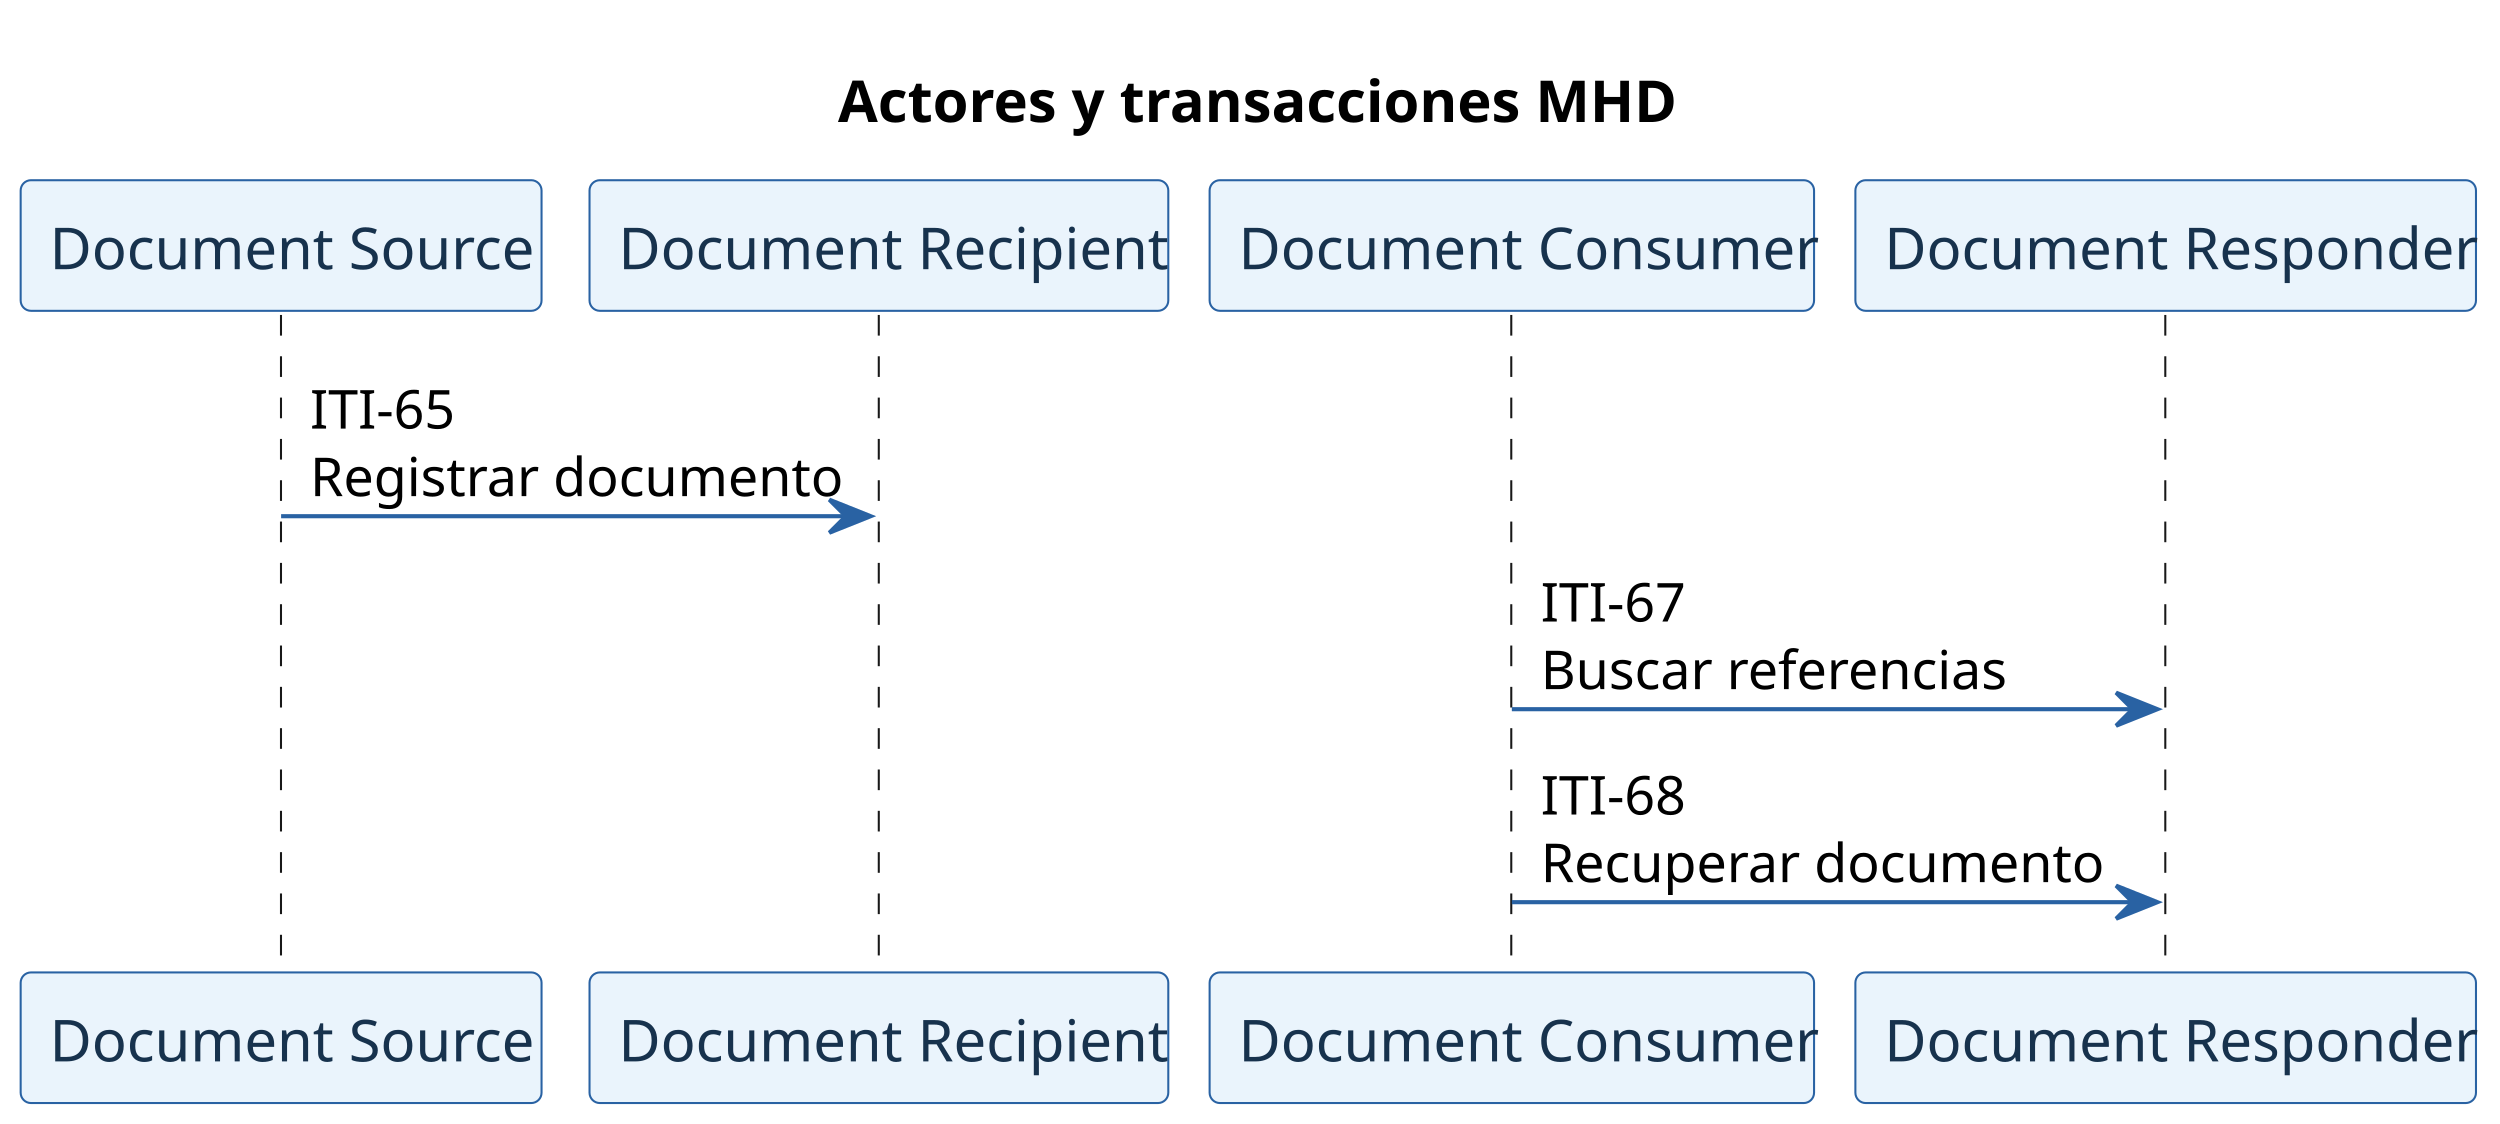
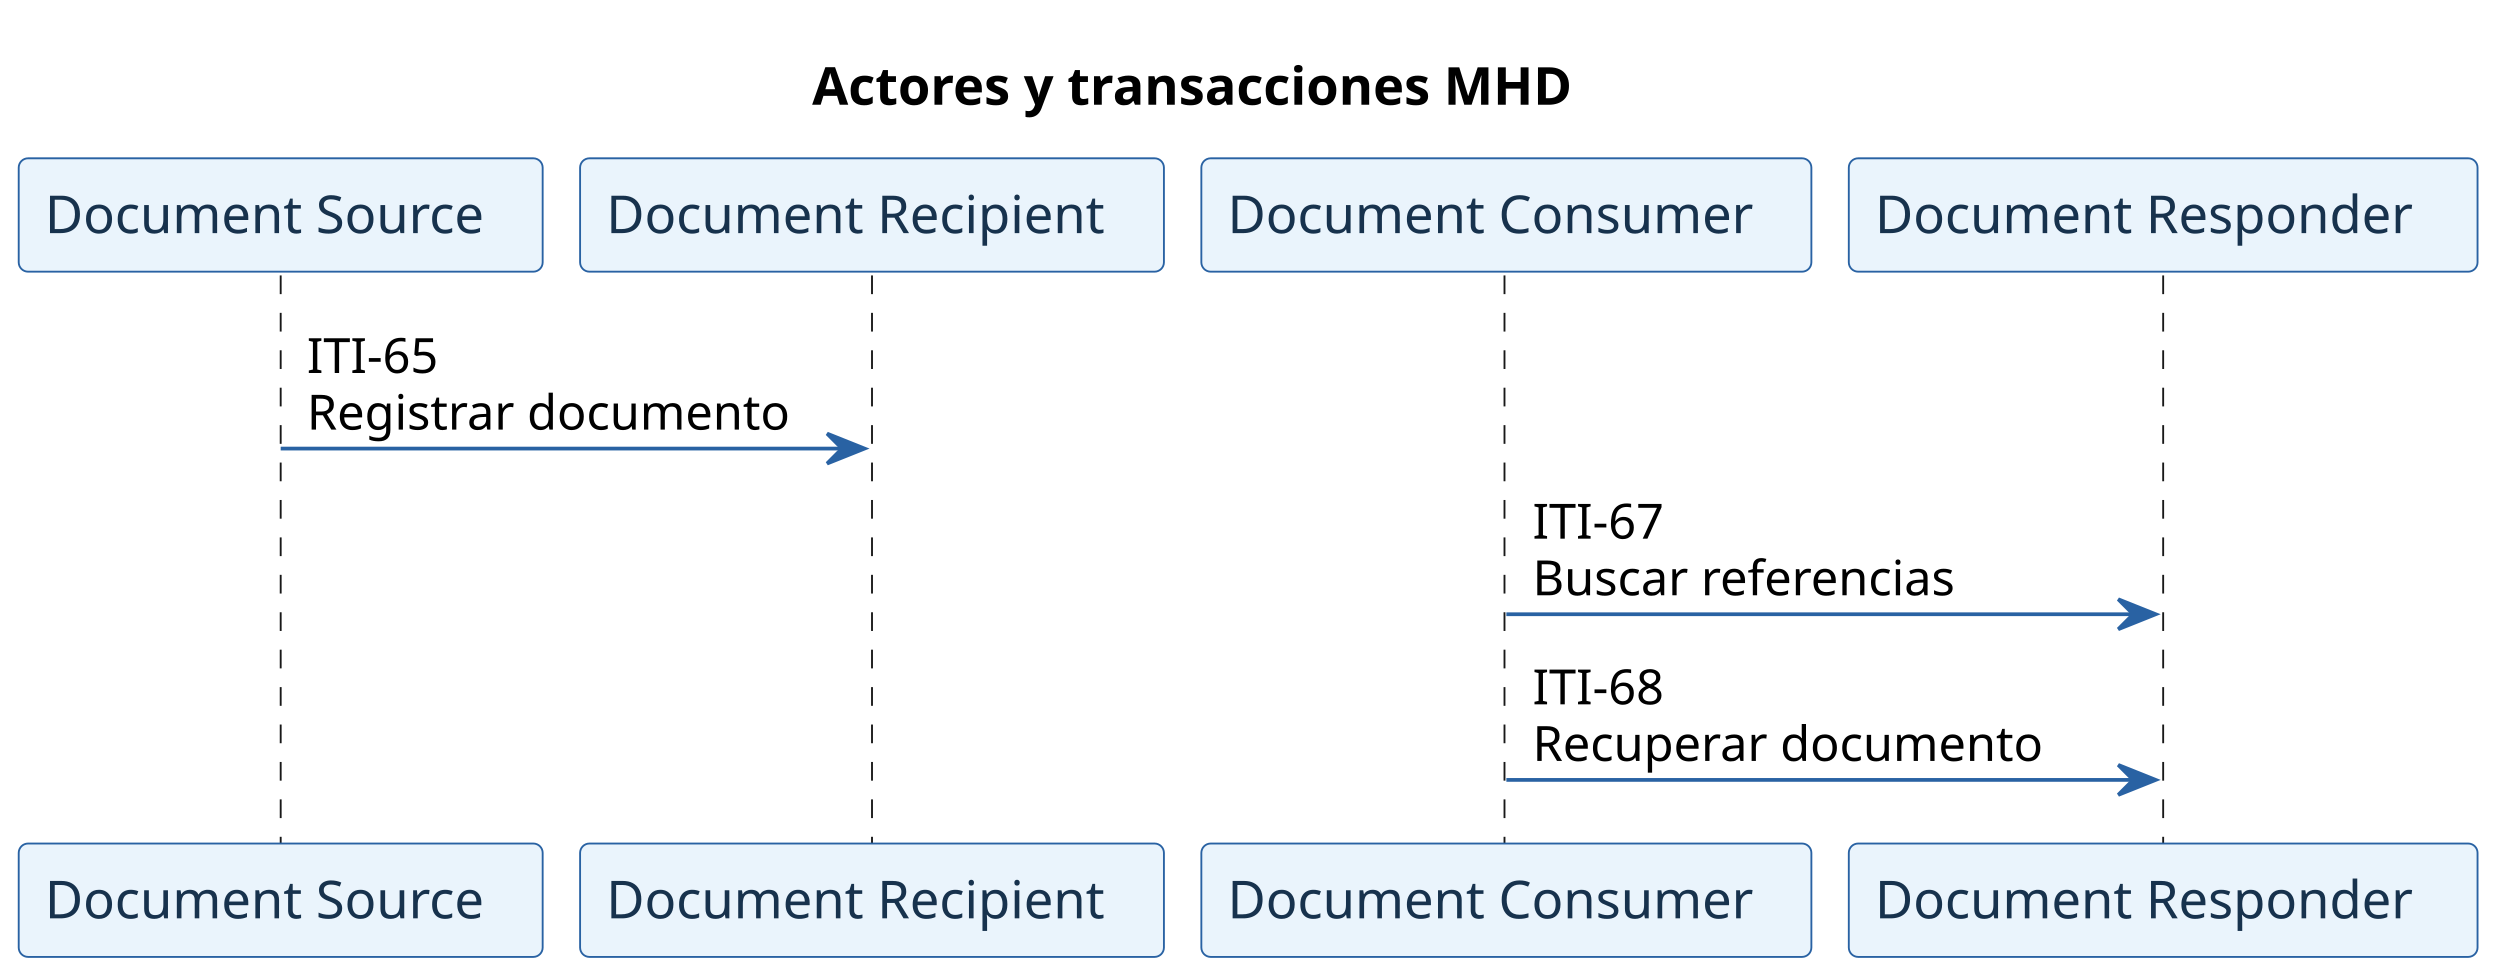
- <svg xmlns="http://www.w3.org/2000/svg" contentStyleType="text/css" data-diagram-type="SEQUENCE" height="272px" preserveAspectRatio="none" style="width:605px;height:272px;background:#FFFFFF;" version="1.1" viewBox="0 0 605 272" width="605px" zoomAndPan="magnify">
+ <svg xmlns="http://www.w3.org/2000/svg" contentStyleType="text/css" height="261px" preserveAspectRatio="none" style="width:668px;height:261px;background:#FFFFFF;" version="1.1" viewBox="0 0 668 261" width="668px" zoomAndPan="magnify">
  <defs />
  <g>
-     <text fill="#000000" font-family="sans-serif" font-size="14" font-weight="bold" lengthAdjust="spacing" textLength="197.627" x="202.78" y="29.533">Actores y transacciones MHD</text>
-     <g>
-       <rect fill="#000000" fill-opacity="0" height="160.109" width="8" x="64.027" y="76.219" />
-       <line style="stroke:#181818;stroke-width:0.5;stroke-dasharray:5.0,5.0;" x1="68" x2="68" y1="76.219" y2="236.328" />
-     </g>
-     <g>
-       <rect fill="#000000" fill-opacity="0" height="160.109" width="8" x="208.696" y="76.219" />
-       <line style="stroke:#181818;stroke-width:0.5;stroke-dasharray:5.0,5.0;" x1="212.666" x2="212.666" y1="76.219" y2="236.328" />
-     </g>
-     <g>
-       <rect fill="#000000" fill-opacity="0" height="160.109" width="8" x="361.865" y="76.219" />
-       <line style="stroke:#181818;stroke-width:0.5;stroke-dasharray:5.0,5.0;" x1="365.727" x2="365.727" y1="76.219" y2="236.328" />
-     </g>
-     <g>
-       <rect fill="#000000" fill-opacity="0" height="160.109" width="8" x="520.095" y="76.219" />
-       <line style="stroke:#181818;stroke-width:0.5;stroke-dasharray:5.0,5.0;" x1="524.002" x2="524.002" y1="76.219" y2="236.328" />
-     </g>
-     <g class="participant participant-head" data-participant="Source">
-       <rect fill="#EAF4FC" height="31.609" rx="2.5" ry="2.5" style="stroke:#2962A3;stroke-width:0.5;" width="126.055" x="5" y="43.609" />
-       <text fill="#17324D" font-family="sans-serif" font-size="14" lengthAdjust="spacing" textLength="112.055" x="12" y="65.143">Document Source</text>
-     </g>
-     <g class="participant participant-tail" data-participant="Source">
-       <rect fill="#EAF4FC" height="31.609" rx="2.5" ry="2.5" style="stroke:#2962A3;stroke-width:0.5;" width="126.055" x="5" y="235.328" />
-       <text fill="#17324D" font-family="sans-serif" font-size="14" lengthAdjust="spacing" textLength="112.055" x="12" y="256.861">Document Source</text>
-     </g>
-     <g class="participant participant-head" data-participant="Recipient">
-       <rect fill="#EAF4FC" height="31.609" rx="2.5" ry="2.5" style="stroke:#2962A3;stroke-width:0.5;" width="140.061" x="142.666" y="43.609" />
-       <text fill="#17324D" font-family="sans-serif" font-size="14" lengthAdjust="spacing" textLength="126.061" x="149.666" y="65.143">Document Recipient</text>
-     </g>
-     <g class="participant participant-tail" data-participant="Recipient">
-       <rect fill="#EAF4FC" height="31.609" rx="2.5" ry="2.5" style="stroke:#2962A3;stroke-width:0.5;" width="140.061" x="142.666" y="235.328" />
-       <text fill="#17324D" font-family="sans-serif" font-size="14" lengthAdjust="spacing" textLength="126.061" x="149.666" y="256.861">Document Recipient</text>
-     </g>
-     <g class="participant participant-head" data-participant="Consumer">
-       <rect fill="#EAF4FC" height="31.609" rx="2.5" ry="2.5" style="stroke:#2962A3;stroke-width:0.5;" width="146.275" x="292.727" y="43.609" />
-       <text fill="#17324D" font-family="sans-serif" font-size="14" lengthAdjust="spacing" textLength="132.275" x="299.727" y="65.143">Document Consumer</text>
-     </g>
-     <g class="participant participant-tail" data-participant="Consumer">
-       <rect fill="#EAF4FC" height="31.609" rx="2.5" ry="2.5" style="stroke:#2962A3;stroke-width:0.5;" width="146.275" x="292.727" y="235.328" />
-       <text fill="#17324D" font-family="sans-serif" font-size="14" lengthAdjust="spacing" textLength="132.275" x="299.727" y="256.861">Document Consumer</text>
-     </g>
-     <g class="participant participant-head" data-participant="Responder">
-       <rect fill="#EAF4FC" height="31.609" rx="2.5" ry="2.5" style="stroke:#2962A3;stroke-width:0.5;" width="150.185" x="449.002" y="43.609" />
-       <text fill="#17324D" font-family="sans-serif" font-size="14" lengthAdjust="spacing" textLength="136.185" x="456.002" y="65.143">Document Responder</text>
-     </g>
-     <g class="participant participant-tail" data-participant="Responder">
-       <rect fill="#EAF4FC" height="31.609" rx="2.5" ry="2.5" style="stroke:#2962A3;stroke-width:0.5;" width="150.185" x="449.002" y="235.328" />
-       <text fill="#17324D" font-family="sans-serif" font-size="14" lengthAdjust="spacing" textLength="136.185" x="456.002" y="256.861">Document Responder</text>
-     </g>
-     <g class="message" data-participant-1="Source" data-participant-2="Recipient">
-       <polygon fill="#2962A3" points="200.696,120.922,210.696,124.922,200.696,128.922,204.696,124.922" style="stroke:#2962A3;stroke-width:1;" />
-       <line style="stroke:#2962A3;stroke-width:1;" x1="68.027" x2="206.696" y1="124.922" y2="124.922" />
-       <text fill="#000000" font-family="sans-serif" font-size="13" lengthAdjust="spacing" textLength="33.954" x="75.027" y="103.714">ITI-65</text>
-       <text fill="#000000" font-family="sans-serif" font-size="13" lengthAdjust="spacing" textLength="120.669" x="75.027" y="120.065">Registrar documento</text>
-     </g>
-     <g class="message" data-participant-1="Consumer" data-participant-2="Responder">
-       <polygon fill="#2962A3" points="512.095,167.625,522.095,171.625,512.095,175.625,516.095,171.625" style="stroke:#2962A3;stroke-width:1;" />
-       <line style="stroke:#2962A3;stroke-width:1;" x1="365.865" x2="518.095" y1="171.625" y2="171.625" />
-       <text fill="#000000" font-family="sans-serif" font-size="13" lengthAdjust="spacing" textLength="33.954" x="372.865" y="150.417">ITI-67</text>
-       <text fill="#000000" font-family="sans-serif" font-size="13" lengthAdjust="spacing" textLength="108.38" x="372.865" y="166.769">Buscar referencias</text>
-     </g>
-     <g class="message" data-participant-1="Consumer" data-participant-2="Responder">
-       <polygon fill="#2962A3" points="512.095,214.328,522.095,218.328,512.095,222.328,516.095,218.328" style="stroke:#2962A3;stroke-width:1;" />
-       <line style="stroke:#2962A3;stroke-width:1;" x1="365.865" x2="518.095" y1="218.328" y2="218.328" />
-       <text fill="#000000" font-family="sans-serif" font-size="13" lengthAdjust="spacing" textLength="33.954" x="372.865" y="197.12">ITI-68</text>
-       <text fill="#000000" font-family="sans-serif" font-size="13" lengthAdjust="spacing" textLength="128.629" x="372.865" y="213.472">Recuperar documento</text>
-     </g>
+     <text fill="#000000" font-family="sans-serif" font-size="14" font-weight="bold" lengthAdjust="spacing" textLength="232" x="217" y="27.995">Actores y transacciones MHD</text>
+     <line style="stroke:#181818;stroke-width:0.5;stroke-dasharray:5.0,5.0;" x1="75" x2="75" y1="73.594" y2="226.391" />
+     <line style="stroke:#181818;stroke-width:0.5;stroke-dasharray:5.0,5.0;" x1="233" x2="233" y1="73.594" y2="226.391" />
+     <line style="stroke:#181818;stroke-width:0.5;stroke-dasharray:5.0,5.0;" x1="402" x2="402" y1="73.594" y2="226.391" />
+     <line style="stroke:#181818;stroke-width:0.5;stroke-dasharray:5.0,5.0;" x1="578" x2="578" y1="73.594" y2="226.391" />
+     <rect fill="#EAF4FC" height="30.297" rx="2.5" ry="2.5" style="stroke:#2962A3;stroke-width:0.5;" width="140" x="5" y="42.297" />
+     <text fill="#17324D" font-family="sans-serif" font-size="14" lengthAdjust="spacing" textLength="126" x="12" y="62.292">Document Source</text>
+     <rect fill="#EAF4FC" height="30.297" rx="2.5" ry="2.5" style="stroke:#2962A3;stroke-width:0.5;" width="140" x="5" y="225.391" />
+     <text fill="#17324D" font-family="sans-serif" font-size="14" lengthAdjust="spacing" textLength="126" x="12" y="245.386">Document Source</text>
+     <rect fill="#EAF4FC" height="30.297" rx="2.5" ry="2.5" style="stroke:#2962A3;stroke-width:0.5;" width="156" x="155" y="42.297" />
+     <text fill="#17324D" font-family="sans-serif" font-size="14" lengthAdjust="spacing" textLength="142" x="162" y="62.292">Document Recipient</text>
+     <rect fill="#EAF4FC" height="30.297" rx="2.5" ry="2.5" style="stroke:#2962A3;stroke-width:0.5;" width="156" x="155" y="225.391" />
+     <text fill="#17324D" font-family="sans-serif" font-size="14" lengthAdjust="spacing" textLength="142" x="162" y="245.386">Document Recipient</text>
+     <rect fill="#EAF4FC" height="30.297" rx="2.5" ry="2.5" style="stroke:#2962A3;stroke-width:0.5;" width="163" x="321" y="42.297" />
+     <text fill="#17324D" font-family="sans-serif" font-size="14" lengthAdjust="spacing" textLength="149" x="328" y="62.292">Document Consumer</text>
+     <rect fill="#EAF4FC" height="30.297" rx="2.5" ry="2.5" style="stroke:#2962A3;stroke-width:0.5;" width="163" x="321" y="225.391" />
+     <text fill="#17324D" font-family="sans-serif" font-size="14" lengthAdjust="spacing" textLength="149" x="328" y="245.386">Document Consumer</text>
+     <rect fill="#EAF4FC" height="30.297" rx="2.5" ry="2.5" style="stroke:#2962A3;stroke-width:0.5;" width="168" x="494" y="42.297" />
+     <text fill="#17324D" font-family="sans-serif" font-size="14" lengthAdjust="spacing" textLength="154" x="501" y="62.292">Document Responder</text>
+     <rect fill="#EAF4FC" height="30.297" rx="2.5" ry="2.5" style="stroke:#2962A3;stroke-width:0.5;" width="168" x="494" y="225.391" />
+     <text fill="#17324D" font-family="sans-serif" font-size="14" lengthAdjust="spacing" textLength="154" x="501" y="245.386">Document Responder</text>
+     <polygon fill="#2962A3" points="221,115.859,231,119.859,221,123.859,225,119.859" style="stroke:#2962A3;stroke-width:1.0;" />
+     <line style="stroke:#2962A3;stroke-width:1.0;" x1="75" x2="227" y1="119.859" y2="119.859" />
+     <text fill="#000000" font-family="sans-serif" font-size="13" lengthAdjust="spacing" textLength="34" x="82" y="99.661">ITI-65</text>
+     <text fill="#000000" font-family="sans-serif" font-size="13" lengthAdjust="spacing" textLength="134" x="82" y="114.793">Registrar documento</text>
+     <polygon fill="#2962A3" points="566,160.125,576,164.125,566,168.125,570,164.125" style="stroke:#2962A3;stroke-width:1.0;" />
+     <line style="stroke:#2962A3;stroke-width:1.0;" x1="402.5" x2="572" y1="164.125" y2="164.125" />
+     <text fill="#000000" font-family="sans-serif" font-size="13" lengthAdjust="spacing" textLength="34" x="409.5" y="143.926">ITI-67</text>
+     <text fill="#000000" font-family="sans-serif" font-size="13" lengthAdjust="spacing" textLength="119" x="409.5" y="159.059">Buscar referencias</text>
+     <polygon fill="#2962A3" points="566,204.391,576,208.391,566,212.391,570,208.391" style="stroke:#2962A3;stroke-width:1.0;" />
+     <line style="stroke:#2962A3;stroke-width:1.0;" x1="402.5" x2="572" y1="208.391" y2="208.391" />
+     <text fill="#000000" font-family="sans-serif" font-size="13" lengthAdjust="spacing" textLength="34" x="409.5" y="188.192">ITI-68</text>
+     <text fill="#000000" font-family="sans-serif" font-size="13" lengthAdjust="spacing" textLength="142" x="409.5" y="203.325">Recuperar documento</text>
  </g>
</svg>
